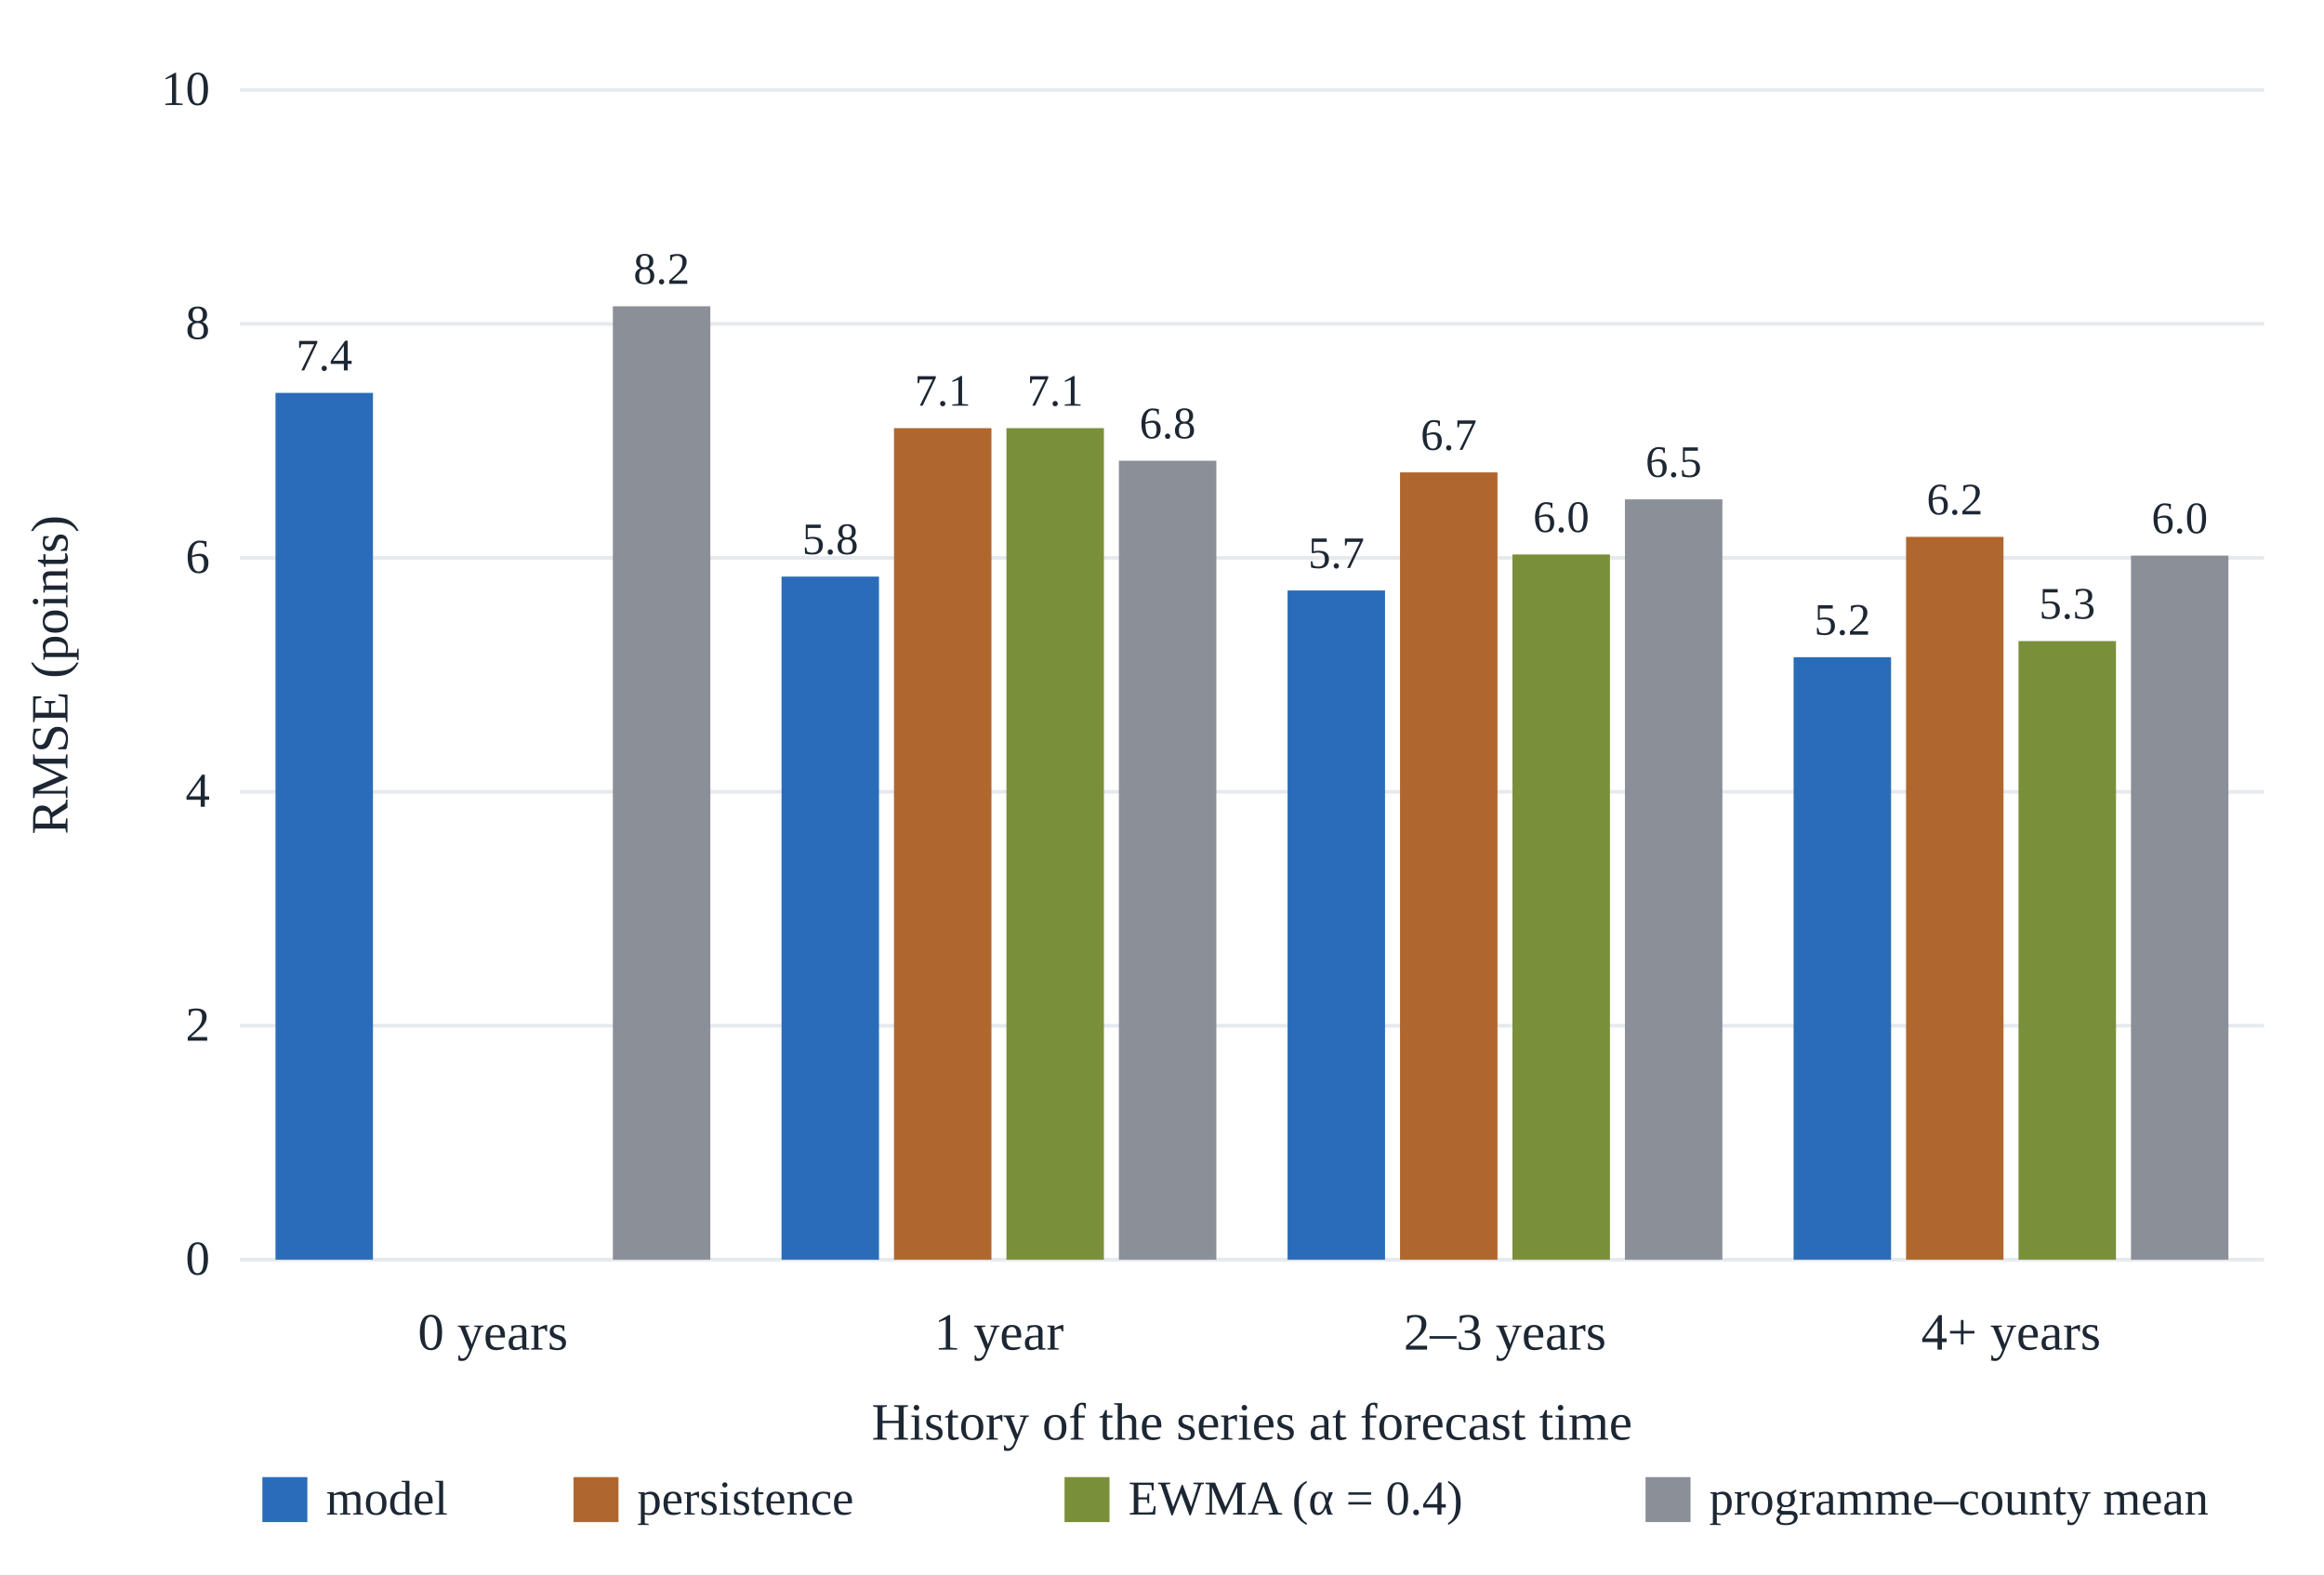
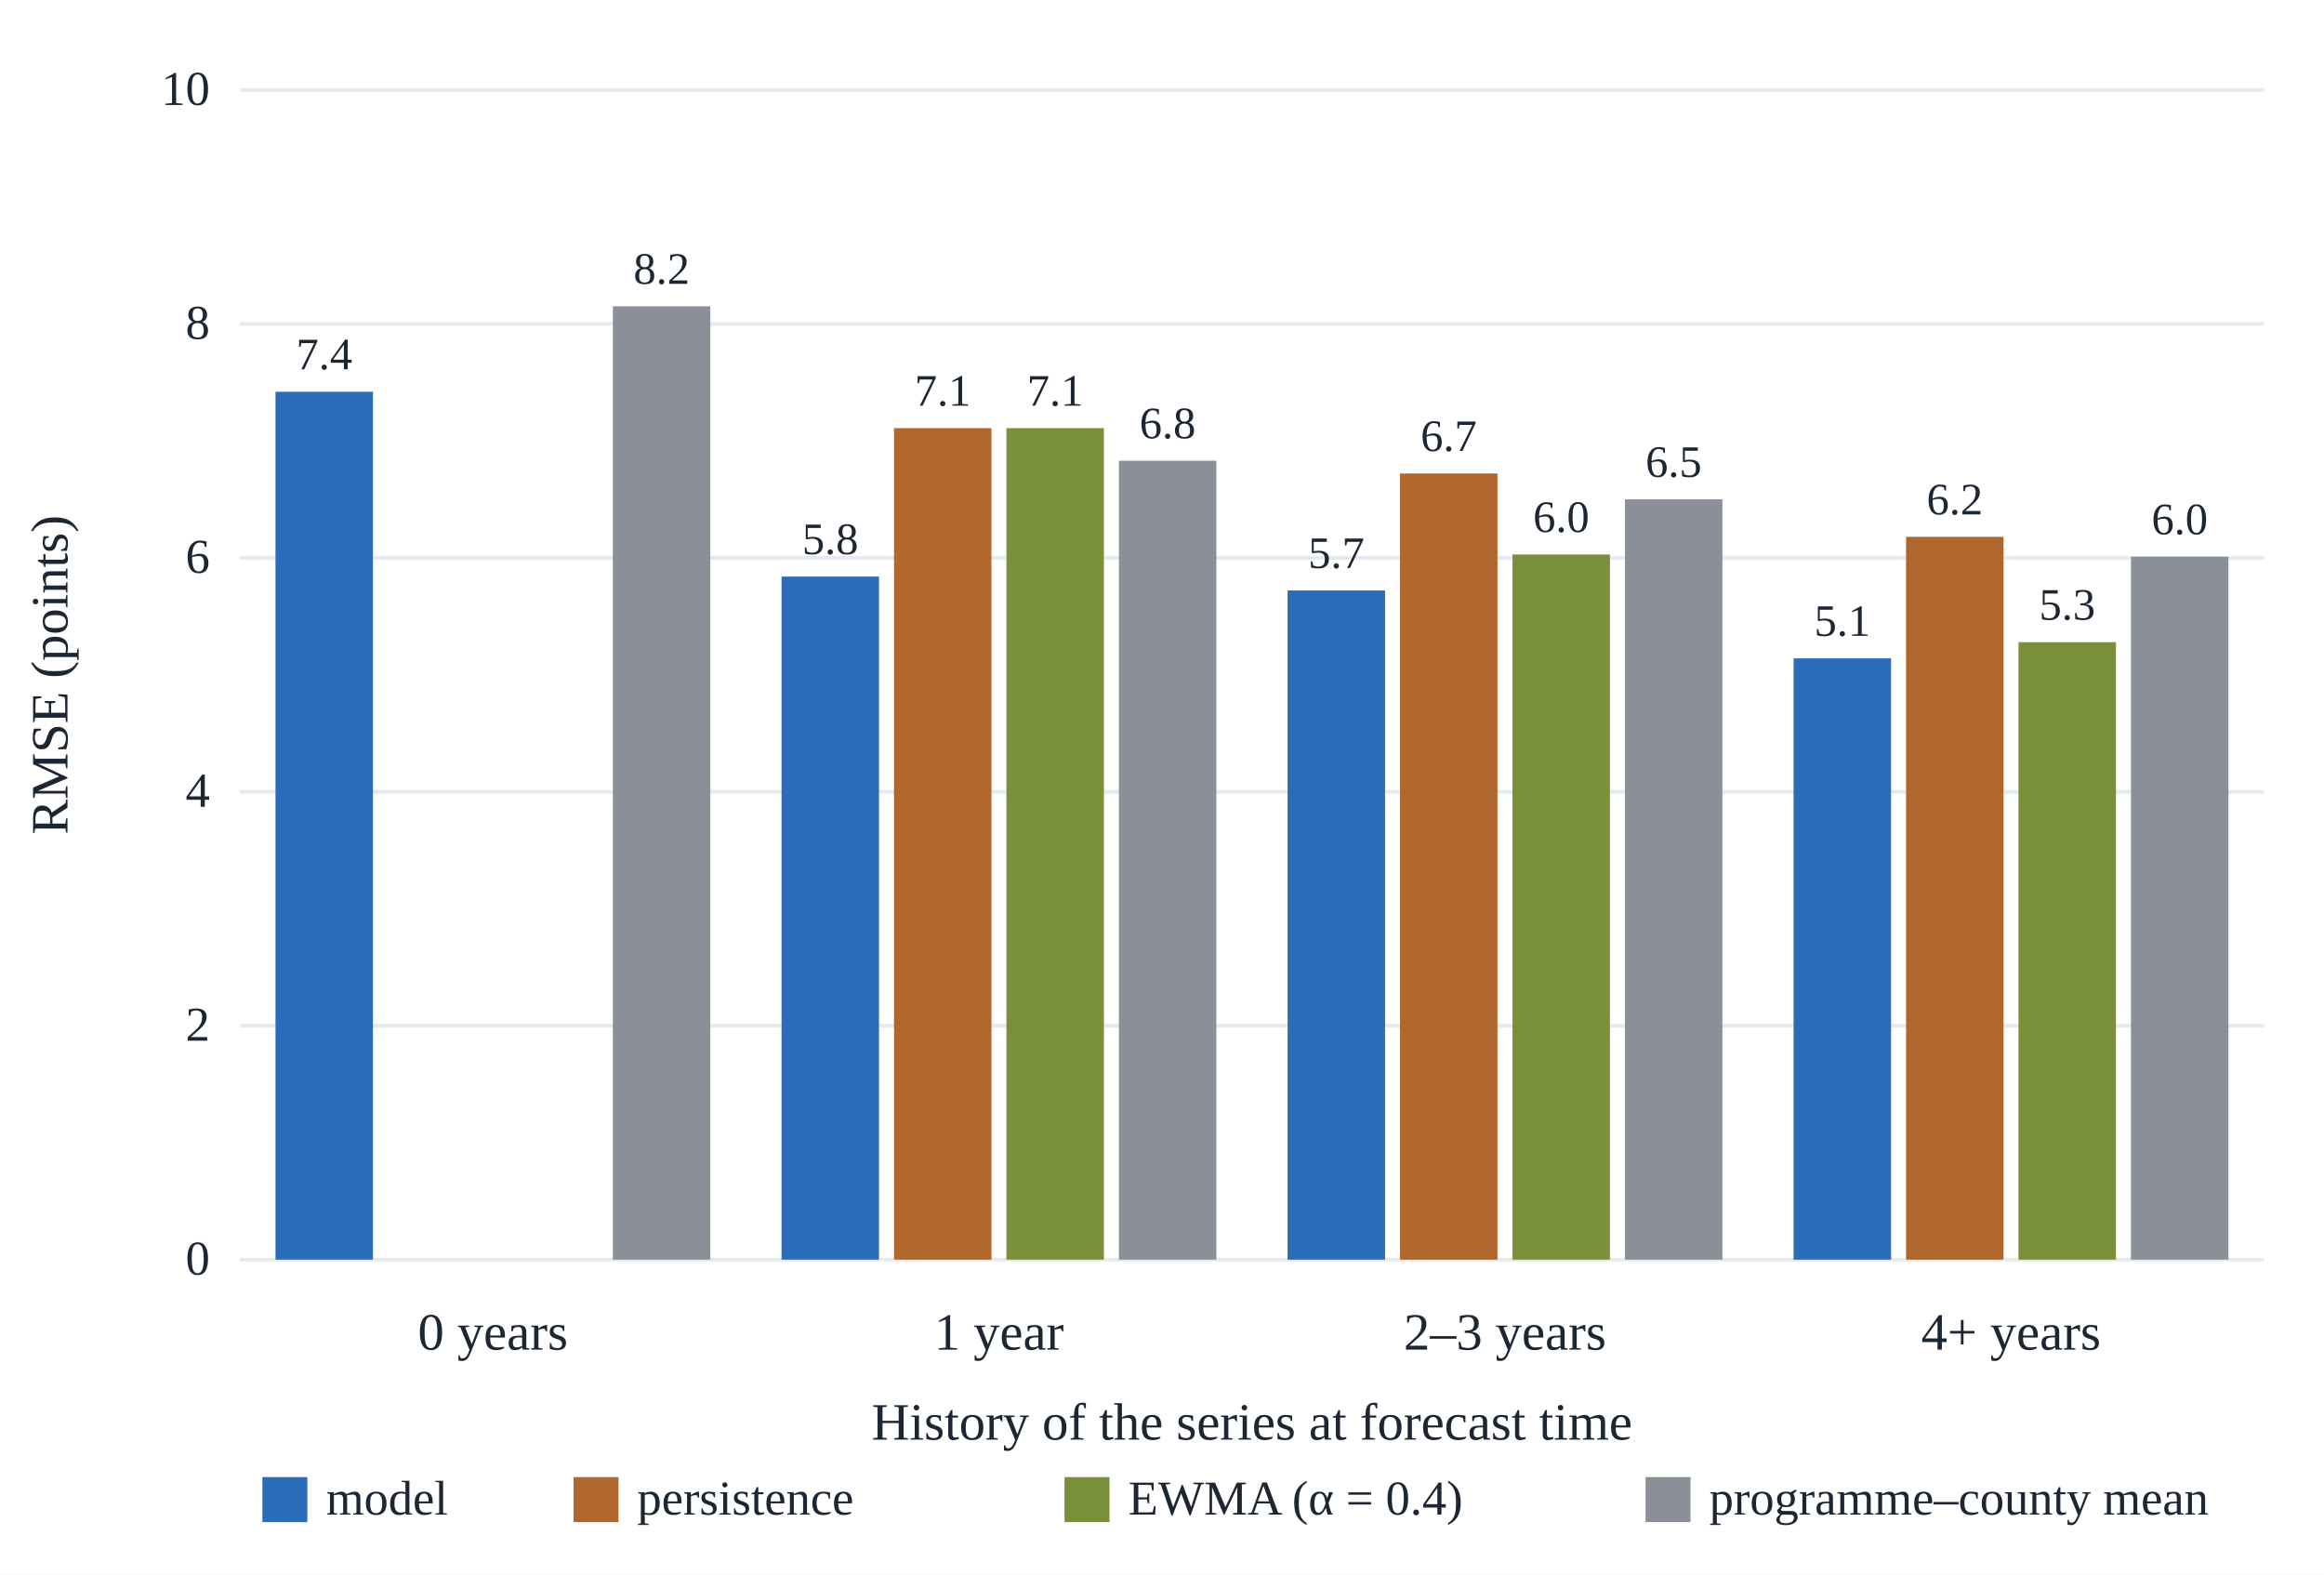
<svg xmlns="http://www.w3.org/2000/svg" viewBox="0 0 620 420" role="img" aria-label="Held-out RMSE by history stratum, model against three baselines">
  <rect width="620" height="420" fill="white" />
  <line x1="64" y1="336.0" x2="604" y2="336.0" stroke="#e6e9ee" />
  <text x="56" y="340.0" font-family="Georgia, &quot;Times New Roman&quot;, serif" font-size="13" fill="#1d2733" text-anchor="end">0</text>
  <line x1="64" y1="273.6" x2="604" y2="273.6" stroke="#e6e9ee" />
  <text x="56" y="277.6" font-family="Georgia, &quot;Times New Roman&quot;, serif" font-size="13" fill="#1d2733" text-anchor="end">2</text>
  <line x1="64" y1="211.2" x2="604" y2="211.2" stroke="#e6e9ee" />
  <text x="56" y="215.2" font-family="Georgia, &quot;Times New Roman&quot;, serif" font-size="13" fill="#1d2733" text-anchor="end">4</text>
  <line x1="64" y1="148.8" x2="604" y2="148.8" stroke="#e6e9ee" />
  <text x="56" y="152.8" font-family="Georgia, &quot;Times New Roman&quot;, serif" font-size="13" fill="#1d2733" text-anchor="end">6</text>
  <line x1="64" y1="86.4" x2="604" y2="86.4" stroke="#e6e9ee" />
  <text x="56" y="90.4" font-family="Georgia, &quot;Times New Roman&quot;, serif" font-size="13" fill="#1d2733" text-anchor="end">8</text>
  <line x1="64" y1="24.0" x2="604" y2="24.0" stroke="#e6e9ee" />
  <text x="56" y="28.0" font-family="Georgia, &quot;Times New Roman&quot;, serif" font-size="13" fill="#1d2733" text-anchor="end">10</text>
-   <rect x="73.5" y="104.8" width="26" height="231.2" fill="#2b6cb8" />
-   <text x="86.5" y="98.8" font-family="Georgia, &quot;Times New Roman&quot;, serif" font-size="12" fill="#1d2733" text-anchor="middle">7.4</text>
+   <rect x="73.5" y="104.5" width="26" height="231.5" fill="#2b6cb8" />
+   <text x="86.5" y="98.5" font-family="Georgia, &quot;Times New Roman&quot;, serif" font-size="12" fill="#1d2733" text-anchor="middle">7.4</text>
  <rect x="163.5" y="81.7" width="26" height="254.3" fill="#8a8f98" />
  <text x="176.5" y="75.7" font-family="Georgia, &quot;Times New Roman&quot;, serif" font-size="12" fill="#1d2733" text-anchor="middle">8.2</text>
  <text x="131.5" y="360" font-family="Georgia, &quot;Times New Roman&quot;, serif" font-size="14" fill="#1d2733" text-anchor="middle">0 years</text>
  <rect x="208.5" y="153.8" width="26" height="182.2" fill="#2b6cb8" />
  <text x="221.5" y="147.8" font-family="Georgia, &quot;Times New Roman&quot;, serif" font-size="12" fill="#1d2733" text-anchor="middle">5.8</text>
  <rect x="238.5" y="114.2" width="26" height="221.8" fill="#b0672e" />
  <text x="251.5" y="108.2" font-family="Georgia, &quot;Times New Roman&quot;, serif" font-size="12" fill="#1d2733" text-anchor="middle">7.1</text>
  <rect x="268.5" y="114.2" width="26" height="221.8" fill="#7a8f3a" />
  <text x="281.5" y="108.2" font-family="Georgia, &quot;Times New Roman&quot;, serif" font-size="12" fill="#1d2733" text-anchor="middle">7.1</text>
  <rect x="298.5" y="122.9" width="26" height="213.1" fill="#8a8f98" />
  <text x="311.5" y="116.9" font-family="Georgia, &quot;Times New Roman&quot;, serif" font-size="12" fill="#1d2733" text-anchor="middle">6.8</text>
  <text x="266.5" y="360" font-family="Georgia, &quot;Times New Roman&quot;, serif" font-size="14" fill="#1d2733" text-anchor="middle">1 year</text>
  <rect x="343.5" y="157.5" width="26" height="178.5" fill="#2b6cb8" />
  <text x="356.5" y="151.5" font-family="Georgia, &quot;Times New Roman&quot;, serif" font-size="12" fill="#1d2733" text-anchor="middle">5.7</text>
-   <rect x="373.5" y="126.0" width="26" height="210.0" fill="#b0672e" />
-   <text x="386.5" y="120.0" font-family="Georgia, &quot;Times New Roman&quot;, serif" font-size="12" fill="#1d2733" text-anchor="middle">6.7</text>
+   <rect x="373.5" y="126.3" width="26" height="209.7" fill="#b0672e" />
+   <text x="386.5" y="120.3" font-family="Georgia, &quot;Times New Roman&quot;, serif" font-size="12" fill="#1d2733" text-anchor="middle">6.7</text>
  <rect x="403.5" y="147.9" width="26" height="188.1" fill="#7a8f3a" />
  <text x="416.5" y="141.9" font-family="Georgia, &quot;Times New Roman&quot;, serif" font-size="12" fill="#1d2733" text-anchor="middle">6.0</text>
  <rect x="433.5" y="133.2" width="26" height="202.8" fill="#8a8f98" />
  <text x="446.5" y="127.2" font-family="Georgia, &quot;Times New Roman&quot;, serif" font-size="12" fill="#1d2733" text-anchor="middle">6.5</text>
  <text x="401.5" y="360" font-family="Georgia, &quot;Times New Roman&quot;, serif" font-size="14" fill="#1d2733" text-anchor="middle">2–3 years</text>
-   <rect x="478.5" y="175.3" width="26" height="160.7" fill="#2b6cb8" />
-   <text x="491.5" y="169.3" font-family="Georgia, &quot;Times New Roman&quot;, serif" font-size="12" fill="#1d2733" text-anchor="middle">5.2</text>
+   <rect x="478.5" y="175.6" width="26" height="160.4" fill="#2b6cb8" />
+   <text x="491.5" y="169.6" font-family="Georgia, &quot;Times New Roman&quot;, serif" font-size="12" fill="#1d2733" text-anchor="middle">5.1</text>
  <rect x="508.5" y="143.2" width="26" height="192.8" fill="#b0672e" />
  <text x="521.5" y="137.2" font-family="Georgia, &quot;Times New Roman&quot;, serif" font-size="12" fill="#1d2733" text-anchor="middle">6.2</text>
-   <rect x="538.5" y="171.0" width="26" height="165.0" fill="#7a8f3a" />
-   <text x="551.5" y="165.0" font-family="Georgia, &quot;Times New Roman&quot;, serif" font-size="12" fill="#1d2733" text-anchor="middle">5.3</text>
-   <rect x="568.5" y="148.2" width="26" height="187.8" fill="#8a8f98" />
-   <text x="581.5" y="142.2" font-family="Georgia, &quot;Times New Roman&quot;, serif" font-size="12" fill="#1d2733" text-anchor="middle">6.0</text>
+   <rect x="538.5" y="171.3" width="26" height="164.7" fill="#7a8f3a" />
+   <text x="551.5" y="165.3" font-family="Georgia, &quot;Times New Roman&quot;, serif" font-size="12" fill="#1d2733" text-anchor="middle">5.3</text>
+   <rect x="568.5" y="148.5" width="26" height="187.5" fill="#8a8f98" />
+   <text x="581.5" y="142.5" font-family="Georgia, &quot;Times New Roman&quot;, serif" font-size="12" fill="#1d2733" text-anchor="middle">6.0</text>
  <text x="536.5" y="360" font-family="Georgia, &quot;Times New Roman&quot;, serif" font-size="14" fill="#1d2733" text-anchor="middle">4+ years</text>
  <text x="334.0" y="384" font-family="Georgia, &quot;Times New Roman&quot;, serif" font-size="14" fill="#1d2733" text-anchor="middle">History of the series at forecast time</text>
  <rect x="70" y="394" width="12" height="12" fill="#2b6cb8" />
  <text x="87" y="404" font-family="Georgia, &quot;Times New Roman&quot;, serif" font-size="13" fill="#1d2733">model</text>
  <rect x="153" y="394" width="12" height="12" fill="#b0672e" />
  <text x="170" y="404" font-family="Georgia, &quot;Times New Roman&quot;, serif" font-size="13" fill="#1d2733">persistence</text>
  <rect x="284" y="394" width="12" height="12" fill="#7a8f3a" />
  <text x="301" y="404" font-family="Georgia, &quot;Times New Roman&quot;, serif" font-size="13" fill="#1d2733">EWMA (α = 0.4)</text>
  <rect x="439" y="394" width="12" height="12" fill="#8a8f98" />
  <text x="456" y="404" font-family="Georgia, &quot;Times New Roman&quot;, serif" font-size="13" fill="#1d2733">programme–county mean</text>
  <text x="18" y="180.0" font-family="Georgia, &quot;Times New Roman&quot;, serif" font-size="14" fill="#1d2733" text-anchor="middle" transform="rotate(-90 18 180.0)">RMSE (points)</text>
</svg>
